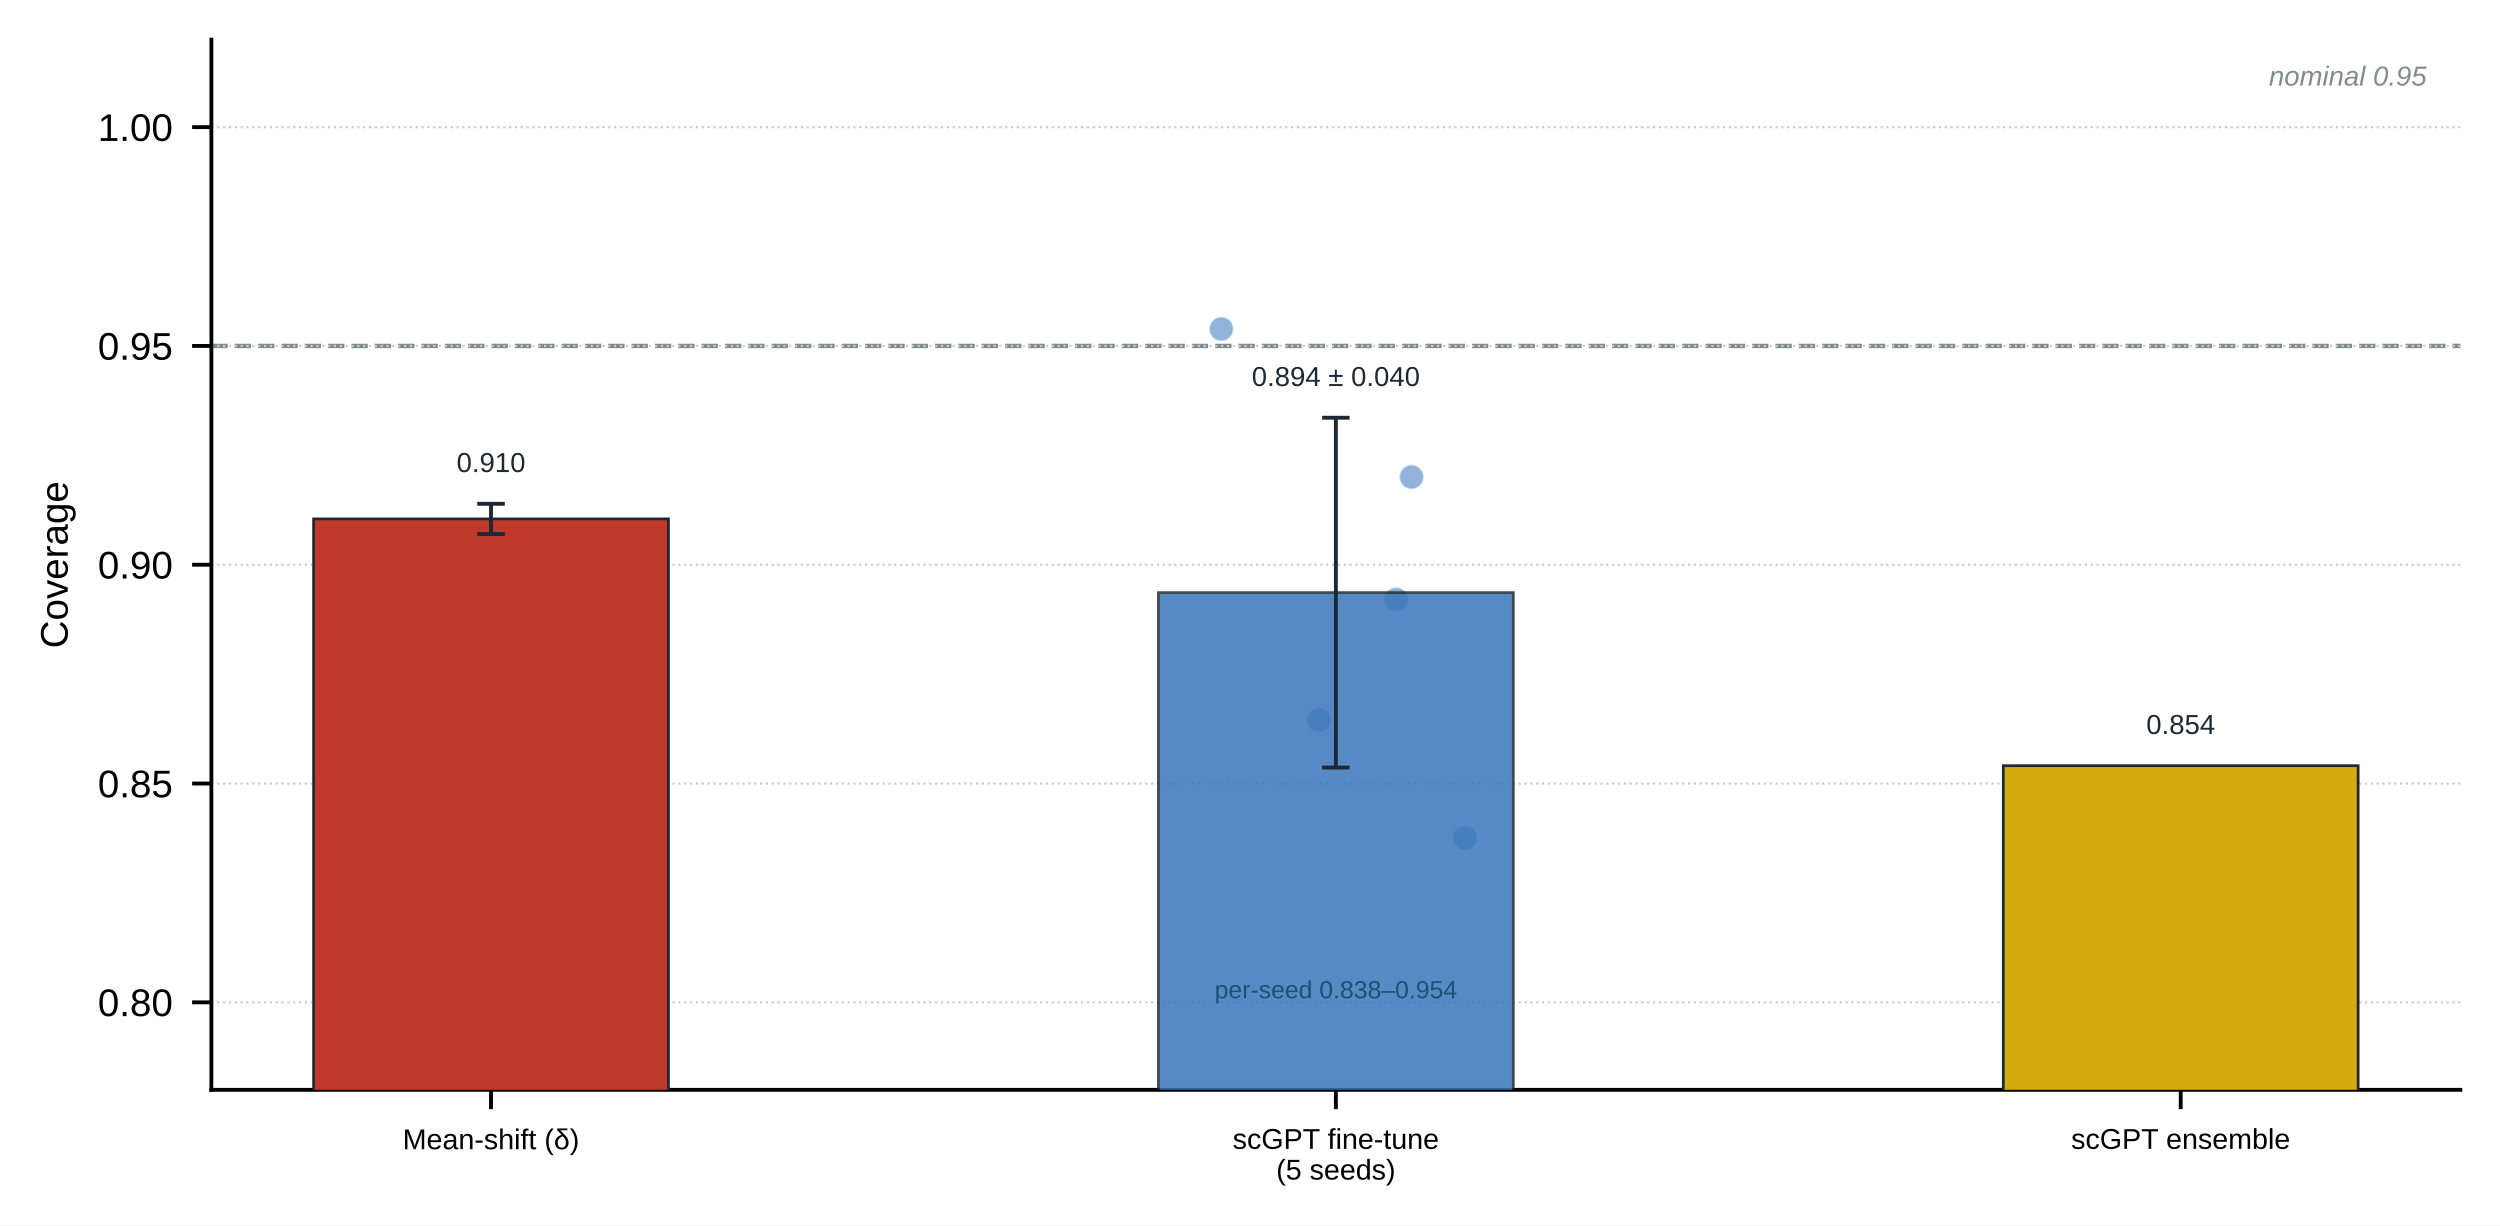
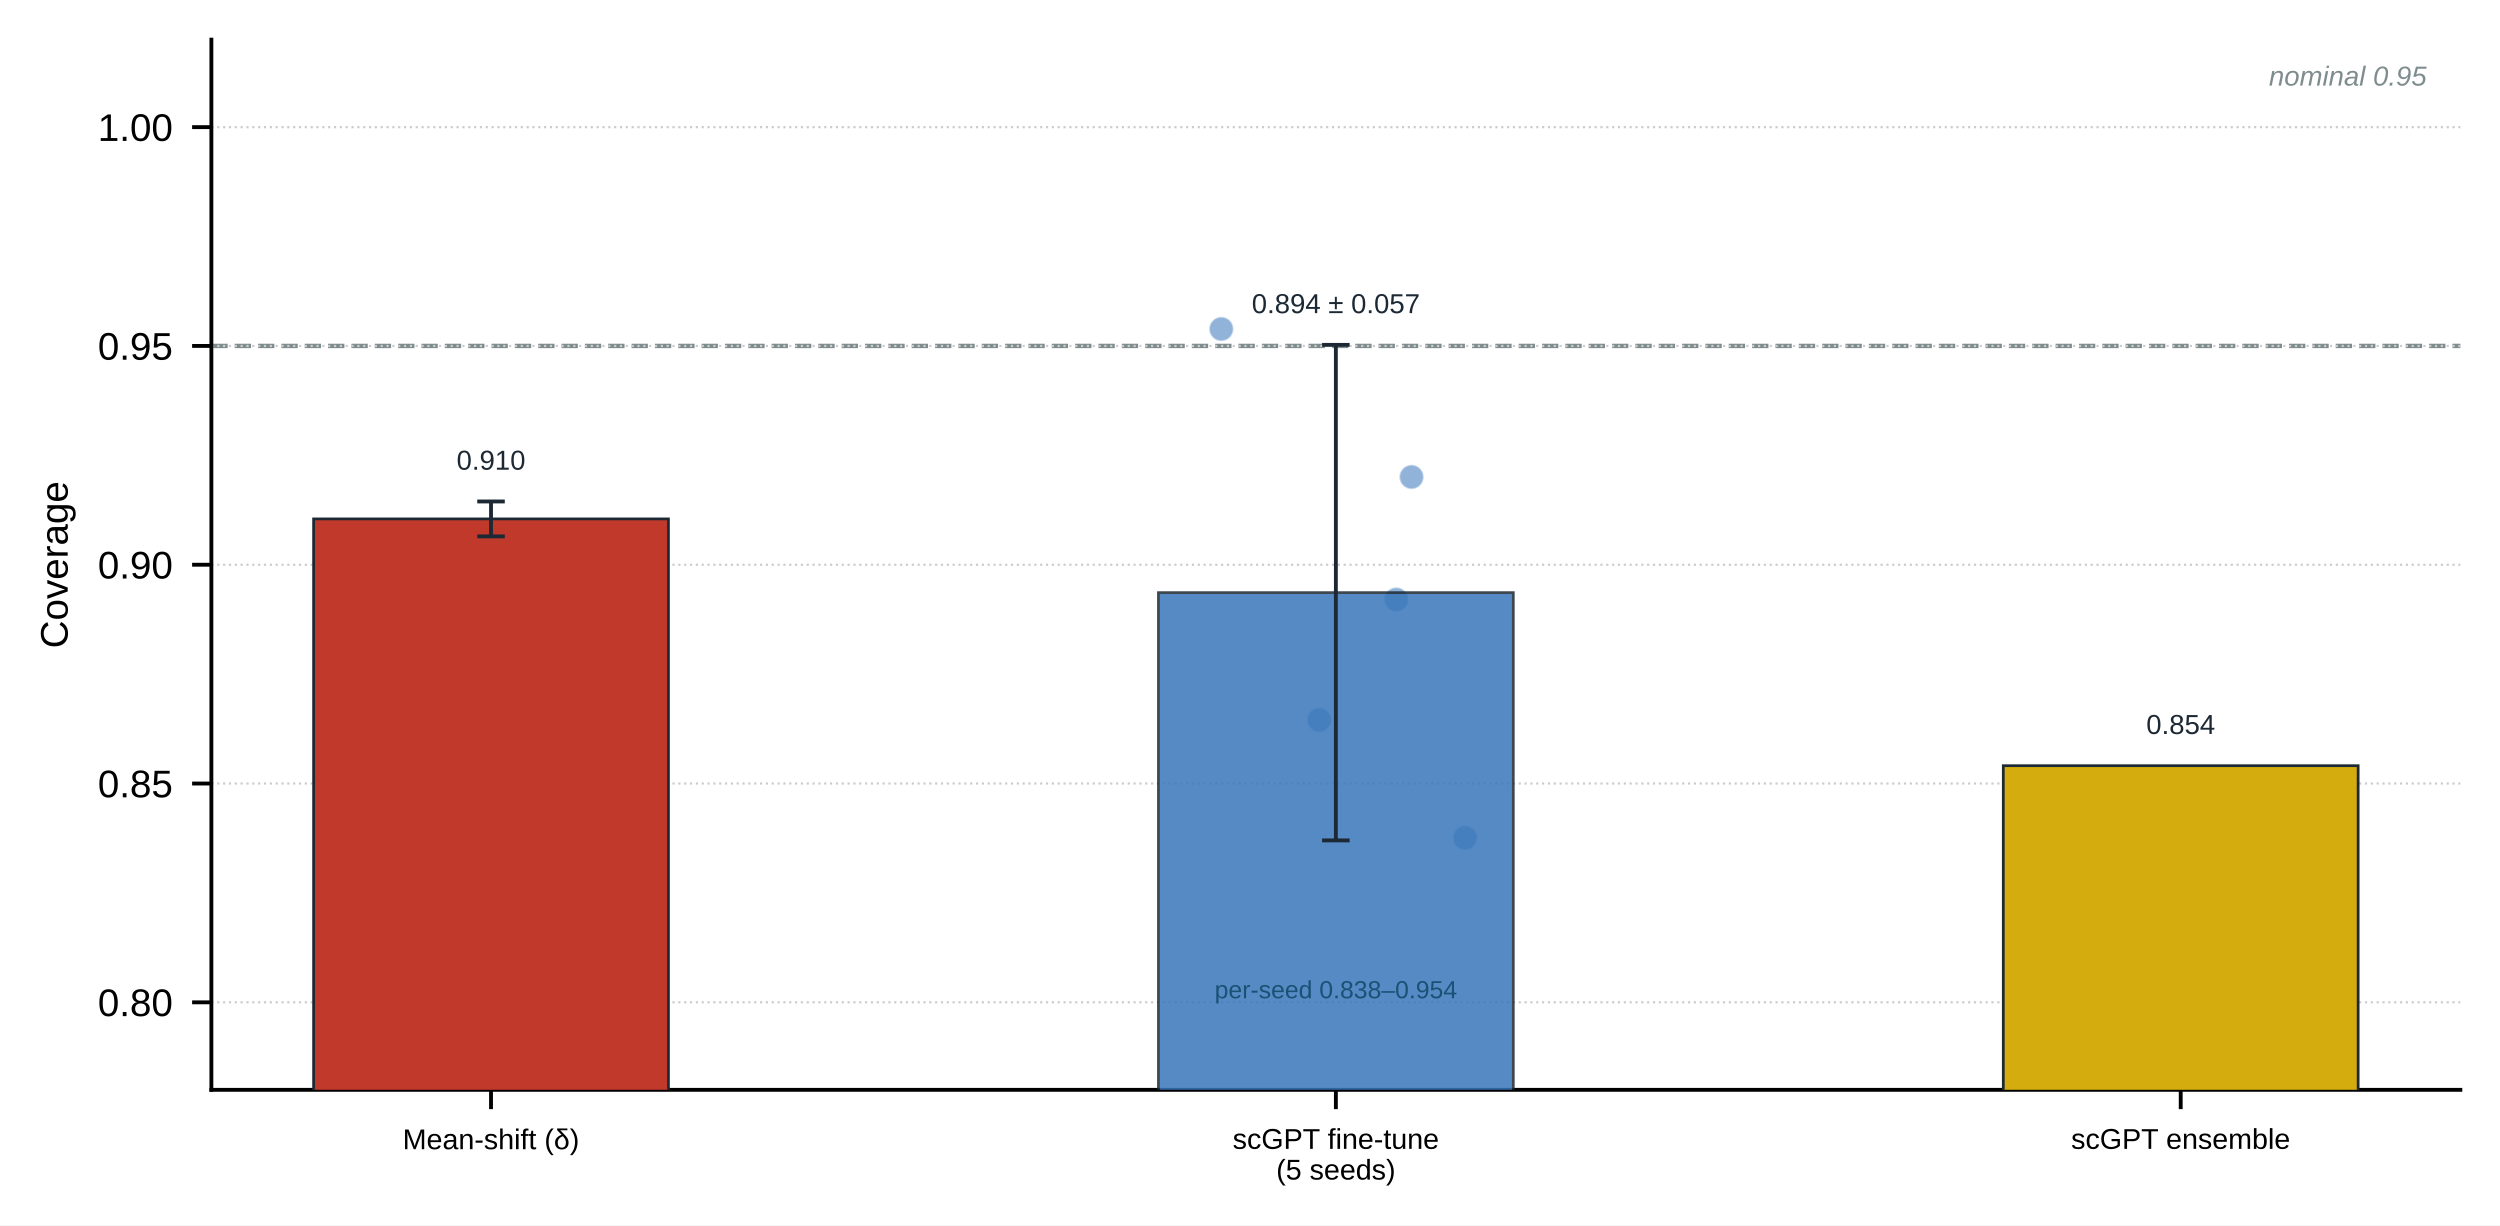
<svg xmlns="http://www.w3.org/2000/svg" xmlns:xlink="http://www.w3.org/1999/xlink" width="454.065pt" height="222.535pt" viewBox="0 0 454.065 222.535" version="1.1">
  <defs>
    <style type="text/css">*{stroke-linejoin: round; stroke-linecap: butt}</style>
  </defs>
  <g id="figure_1">
    <g id="patch_1">
      <path d="M 0 222.535  L 454.065 222.535  L 454.065 0  L 0 0  z " style="fill: #ffffff" />
    </g>
    <g id="axes_1">
      <g id="patch_2">
        <path d="M 38.392 197.942  L 446.865 197.942  L 446.865 7.2  L 38.392 7.2  z " style="fill: #ffffff" />
      </g>
      <g id="line2d_1">
-         <path d="M 38.392 62.833  L 446.865 62.833  " clip-path="url(#pe4e811c962)" style="fill: none; stroke-dasharray: 2.96,1.28; stroke-dashoffset: 0; stroke: #7f8c8d; stroke-width: 0.8" />
+         <path d="M 38.392 62.833  L 446.865 62.833  " clip-path="url(#pfad1bd3677)" style="fill: none; stroke-dasharray: 2.96,1.28; stroke-dashoffset: 0; stroke: #7f8c8d; stroke-width: 0.8" />
      </g>
      <g id="matplotlib.axis_1">
        <g id="xtick_1">
          <g id="line2d_2">
            <defs>
-               <path id="mdbc9ac88b6" d="M 0 0  L 0 3.5  " style="stroke: #000000; stroke-width: 0.7" />
+               <path id="m7d045987ee" d="M 0 0  L 0 3.5  " style="stroke: #000000; stroke-width: 0.7" />
            </defs>
            <g>
-               <use xlink:href="#mdbc9ac88b6" x="89.182" y="197.942" style="stroke: #000000; stroke-width: 0.7" />
+               <use xlink:href="#m7d045987ee" x="89.182" y="197.942" style="stroke: #000000; stroke-width: 0.7" />
            </g>
          </g>
          <g id="text_1">
            <text style="font: 5.2px 'Arial', 'DejaVu Sans', 'Liberation Sans', sans-serif; text-anchor: middle" x="89.182" y="208.728" transform="rotate(-0 89.18235 208.7278)">Mean-shift (δ)</text>
          </g>
        </g>
        <g id="xtick_2">
          <g id="line2d_3">
            <g>
-               <use xlink:href="#mdbc9ac88b6" x="242.628" y="197.942" style="stroke: #000000; stroke-width: 0.7" />
+               <use xlink:href="#m7d045987ee" x="242.628" y="197.942" style="stroke: #000000; stroke-width: 0.7" />
            </g>
          </g>
          <g id="text_2">
            <text style="font: 5.2px 'Arial', 'DejaVu Sans', 'Liberation Sans', sans-serif" transform="translate(223.8897 208.6644)">scGPT fine-tune</text>
            <text style="font: 5.2px 'Arial', 'DejaVu Sans', 'Liberation Sans', sans-serif" transform="translate(231.7912 214.2405)">(5 seeds)</text>
          </g>
        </g>
        <g id="xtick_3">
          <g id="line2d_4">
            <g>
-               <use xlink:href="#mdbc9ac88b6" x="396.074" y="197.942" style="stroke: #000000; stroke-width: 0.7" />
+               <use xlink:href="#m7d045987ee" x="396.074" y="197.942" style="stroke: #000000; stroke-width: 0.7" />
            </g>
          </g>
          <g id="text_3">
            <text style="font: 5.2px 'Arial', 'DejaVu Sans', 'Liberation Sans', sans-serif; text-anchor: middle" x="396.074" y="208.664" transform="rotate(-0 396.0744 208.6644)">scGPT ensemble</text>
          </g>
        </g>
      </g>
      <g id="matplotlib.axis_2">
        <g id="ytick_1">
          <g id="line2d_5">
-             <path d="M 38.392 182.047  L 446.865 182.047  " clip-path="url(#pe4e811c962)" style="fill: none; stroke-dasharray: 0.4,0.66; stroke-dashoffset: 0; stroke: #cccccc; stroke-width: 0.4" />
+             <path d="M 38.392 182.047  L 446.865 182.047  " clip-path="url(#pfad1bd3677)" style="fill: none; stroke-dasharray: 0.4,0.66; stroke-dashoffset: 0; stroke: #cccccc; stroke-width: 0.4" />
          </g>
          <g id="line2d_6">
            <defs>
-               <path id="m4e36efa239" d="M 0 0  L -3.5 0  " style="stroke: #000000; stroke-width: 0.7" />
+               <path id="m1b8d57bea5" d="M 0 0  L -3.5 0  " style="stroke: #000000; stroke-width: 0.7" />
            </defs>
            <g>
-               <use xlink:href="#m4e36efa239" x="38.392" y="182.047" style="stroke: #000000; stroke-width: 0.7" />
+               <use xlink:href="#m1b8d57bea5" x="38.392" y="182.047" style="stroke: #000000; stroke-width: 0.7" />
            </g>
          </g>
          <g id="text_4">
            <text style="font: 7px 'Arial', 'DejaVu Sans', 'Liberation Sans', sans-serif; text-anchor: end" x="31.392" y="184.552" transform="rotate(-0 31.39172 184.5524)">0.80</text>
          </g>
        </g>
        <g id="ytick_2">
          <g id="line2d_7">
-             <path d="M 38.392 142.309  L 446.865 142.309  " clip-path="url(#pe4e811c962)" style="fill: none; stroke-dasharray: 0.4,0.66; stroke-dashoffset: 0; stroke: #cccccc; stroke-width: 0.4" />
+             <path d="M 38.392 142.309  L 446.865 142.309  " clip-path="url(#pfad1bd3677)" style="fill: none; stroke-dasharray: 0.4,0.66; stroke-dashoffset: 0; stroke: #cccccc; stroke-width: 0.4" />
          </g>
          <g id="line2d_8">
            <g>
-               <use xlink:href="#m4e36efa239" x="38.392" y="142.309" style="stroke: #000000; stroke-width: 0.7" />
+               <use xlink:href="#m1b8d57bea5" x="38.392" y="142.309" style="stroke: #000000; stroke-width: 0.7" />
            </g>
          </g>
          <g id="text_5">
            <text style="font: 7px 'Arial', 'DejaVu Sans', 'Liberation Sans', sans-serif; text-anchor: end" x="31.392" y="144.814" transform="rotate(-0 31.39172 144.8144)">0.85</text>
          </g>
        </g>
        <g id="ytick_3">
          <g id="line2d_9">
-             <path d="M 38.392 102.571  L 446.865 102.571  " clip-path="url(#pe4e811c962)" style="fill: none; stroke-dasharray: 0.4,0.66; stroke-dashoffset: 0; stroke: #cccccc; stroke-width: 0.4" />
+             <path d="M 38.392 102.571  L 446.865 102.571  " clip-path="url(#pfad1bd3677)" style="fill: none; stroke-dasharray: 0.4,0.66; stroke-dashoffset: 0; stroke: #cccccc; stroke-width: 0.4" />
          </g>
          <g id="line2d_10">
            <g>
-               <use xlink:href="#m4e36efa239" x="38.392" y="102.571" style="stroke: #000000; stroke-width: 0.7" />
+               <use xlink:href="#m1b8d57bea5" x="38.392" y="102.571" style="stroke: #000000; stroke-width: 0.7" />
            </g>
          </g>
          <g id="text_6">
            <text style="font: 7px 'Arial', 'DejaVu Sans', 'Liberation Sans', sans-serif; text-anchor: end" x="31.392" y="105.076" transform="rotate(-0 31.39172 105.0764)">0.90</text>
          </g>
        </g>
        <g id="ytick_4">
          <g id="line2d_11">
-             <path d="M 38.392 62.833  L 446.865 62.833  " clip-path="url(#pe4e811c962)" style="fill: none; stroke-dasharray: 0.4,0.66; stroke-dashoffset: 0; stroke: #cccccc; stroke-width: 0.4" />
+             <path d="M 38.392 62.833  L 446.865 62.833  " clip-path="url(#pfad1bd3677)" style="fill: none; stroke-dasharray: 0.4,0.66; stroke-dashoffset: 0; stroke: #cccccc; stroke-width: 0.4" />
          </g>
          <g id="line2d_12">
            <g>
-               <use xlink:href="#m4e36efa239" x="38.392" y="62.833" style="stroke: #000000; stroke-width: 0.7" />
+               <use xlink:href="#m1b8d57bea5" x="38.392" y="62.833" style="stroke: #000000; stroke-width: 0.7" />
            </g>
          </g>
          <g id="text_7">
            <text style="font: 7px 'Arial', 'DejaVu Sans', 'Liberation Sans', sans-serif; text-anchor: end" x="31.392" y="65.338" transform="rotate(-0 31.39172 65.33842)">0.95</text>
          </g>
        </g>
        <g id="ytick_5">
          <g id="line2d_13">
-             <path d="M 38.392 23.095  L 446.865 23.095  " clip-path="url(#pe4e811c962)" style="fill: none; stroke-dasharray: 0.4,0.66; stroke-dashoffset: 0; stroke: #cccccc; stroke-width: 0.4" />
+             <path d="M 38.392 23.095  L 446.865 23.095  " clip-path="url(#pfad1bd3677)" style="fill: none; stroke-dasharray: 0.4,0.66; stroke-dashoffset: 0; stroke: #cccccc; stroke-width: 0.4" />
          </g>
          <g id="line2d_14">
            <g>
-               <use xlink:href="#m4e36efa239" x="38.392" y="23.095" style="stroke: #000000; stroke-width: 0.7" />
+               <use xlink:href="#m1b8d57bea5" x="38.392" y="23.095" style="stroke: #000000; stroke-width: 0.7" />
            </g>
          </g>
          <g id="text_8">
            <text style="font: 7px 'Arial', 'DejaVu Sans', 'Liberation Sans', sans-serif; text-anchor: end" x="31.392" y="25.6" transform="rotate(-0 31.39172 25.60043)">1.00</text>
          </g>
        </g>
        <g id="text_9">
          <text style="font: 7px 'Arial', 'DejaVu Sans', 'Liberation Sans', sans-serif; text-anchor: middle" x="12.296" y="102.571" transform="rotate(-90 12.29578 102.5712)">Coverage</text>
        </g>
      </g>
      <g id="PathCollection_1">
        <defs>
-           <path id="m6bc067a3c3" d="M 0 2.236  C 0.593 2.236 1.162 2 1.581 1.581  C 2 1.162 2.236 0.593 2.236 0  C 2.236 -0.593 2 -1.162 1.581 -1.581  C 1.162 -2 0.593 -2.236 0 -2.236  C -0.593 -2.236 -1.162 -2 -1.581 -1.581  C -2 -1.162 -2.236 -0.593 -2.236 0  C -2.236 0.593 -2 1.162 -1.581 1.581  C -1.162 2 -0.593 2.236 0 2.236  z " style="stroke: #ffffff; stroke-opacity: 0.55; stroke-width: 0.35" />
+           <path id="m3a8c07ee36" d="M 0 2.236  C 0.593 2.236 1.162 2 1.581 1.581  C 2 1.162 2.236 0.593 2.236 0  C 2.236 -0.593 2 -1.162 1.581 -1.581  C 1.162 -2 0.593 -2.236 0 -2.236  C -0.593 -2.236 -1.162 -2 -1.581 -1.581  C -2 -1.162 -2.236 -0.593 -2.236 0  C -2.236 0.593 -2 1.162 -1.581 1.581  C -1.162 2 -0.593 2.236 0 2.236  z " style="stroke: #ffffff; stroke-opacity: 0.55; stroke-width: 0.35" />
        </defs>
-         <g clip-path="url(#pe4e811c962)">
-           <use xlink:href="#m6bc067a3c3" x="221.824" y="59.753" style="fill: #3775ba; fill-opacity: 0.55; stroke: #ffffff; stroke-opacity: 0.55; stroke-width: 0.35" />
-           <use xlink:href="#m6bc067a3c3" x="256.373" y="86.63" style="fill: #3775ba; fill-opacity: 0.55; stroke: #ffffff; stroke-opacity: 0.55; stroke-width: 0.35" />
-           <use xlink:href="#m6bc067a3c3" x="239.604" y="130.757" style="fill: #3775ba; fill-opacity: 0.55; stroke: #ffffff; stroke-opacity: 0.55; stroke-width: 0.35" />
-           <use xlink:href="#m6bc067a3c3" x="253.601" y="108.886" style="fill: #3775ba; fill-opacity: 0.55; stroke: #ffffff; stroke-opacity: 0.55; stroke-width: 0.35" />
-           <use xlink:href="#m6bc067a3c3" x="266.099" y="152.167" style="fill: #3775ba; fill-opacity: 0.55; stroke: #ffffff; stroke-opacity: 0.55; stroke-width: 0.35" />
+         <g clip-path="url(#pfad1bd3677)">
+           <use xlink:href="#m3a8c07ee36" x="221.824" y="59.753" style="fill: #3775ba; fill-opacity: 0.55; stroke: #ffffff; stroke-opacity: 0.55; stroke-width: 0.35" />
+           <use xlink:href="#m3a8c07ee36" x="256.373" y="86.63" style="fill: #3775ba; fill-opacity: 0.55; stroke: #ffffff; stroke-opacity: 0.55; stroke-width: 0.35" />
+           <use xlink:href="#m3a8c07ee36" x="239.604" y="130.757" style="fill: #3775ba; fill-opacity: 0.55; stroke: #ffffff; stroke-opacity: 0.55; stroke-width: 0.35" />
+           <use xlink:href="#m3a8c07ee36" x="253.601" y="108.886" style="fill: #3775ba; fill-opacity: 0.55; stroke: #ffffff; stroke-opacity: 0.55; stroke-width: 0.35" />
+           <use xlink:href="#m3a8c07ee36" x="266.099" y="152.167" style="fill: #3775ba; fill-opacity: 0.55; stroke: #ffffff; stroke-opacity: 0.55; stroke-width: 0.35" />
        </g>
      </g>
      <g id="patch_3">
        <path d="M 38.392 197.942  L 38.392 7.2  " style="fill: none; stroke: #000000; stroke-width: 0.7; stroke-linejoin: miter; stroke-linecap: square" />
      </g>
      <g id="patch_4">
        <path d="M 38.392 197.942  L 446.865 197.942  " style="fill: none; stroke: #000000; stroke-width: 0.7; stroke-linejoin: miter; stroke-linecap: square" />
      </g>
      <g id="patch_5">
-         <path d="M 56.959 817.855  L 121.406 817.855  L 121.406 94.25  L 56.959 94.25  z " clip-path="url(#pe4e811c962)" style="fill: #c0392b; stroke: #1c2833; stroke-width: 0.5; stroke-linejoin: miter" />
+         <path d="M 56.959 817.855  L 121.406 817.855  L 121.406 94.25  L 56.959 94.25  z " clip-path="url(#pfad1bd3677)" style="fill: #c0392b; stroke: #1c2833; stroke-width: 0.5; stroke-linejoin: miter" />
      </g>
      <g id="text_10">
-         <text style="fill: #1c2833; font: 5px 'Arial', 'DejaVu Sans', 'Liberation Sans', sans-serif; text-anchor: middle" x="89.182" y="85.737" transform="rotate(-0 89.18235 85.73702)">0.910</text>
+         <text style="fill: #1c2833; font: 5px 'Arial', 'DejaVu Sans', 'Liberation Sans', sans-serif; text-anchor: middle" x="89.182" y="85.313" transform="rotate(-0 89.18235 85.31296)">0.910</text>
      </g>
      <g id="patch_6">
-         <path d="M 210.405 817.855  L 274.852 817.855  L 274.852 107.639  L 210.405 107.639  z " clip-path="url(#pe4e811c962)" style="fill: #3775ba; opacity: 0.85; stroke: #1c2833; stroke-width: 0.5; stroke-linejoin: miter" />
+         <path d="M 210.405 817.855  L 274.852 817.855  L 274.852 107.639  L 210.405 107.639  z " clip-path="url(#pfad1bd3677)" style="fill: #3775ba; opacity: 0.85; stroke: #1c2833; stroke-width: 0.5; stroke-linejoin: miter" />
      </g>
      <g id="text_11">
-         <text style="fill: #1c2833; font: 5px 'Arial', 'DejaVu Sans', 'Liberation Sans', sans-serif; text-anchor: middle" x="242.628" y="70.111" transform="rotate(-0 242.6284 70.11089)">0.894 ± 0.040</text>
+         <text style="fill: #1c2833; font: 5px 'Arial', 'DejaVu Sans', 'Liberation Sans', sans-serif; text-anchor: middle" x="242.628" y="56.879" transform="rotate(-0 242.6284 56.87892)">0.894 ± 0.057</text>
      </g>
      <g id="text_12">
        <text style="fill: #1a5276; font: 4.5px 'Arial', 'DejaVu Sans', 'Liberation Sans', sans-serif; text-anchor: middle" x="242.628" y="181.308" transform="rotate(-0 242.6284 181.3077)">per-seed 0.838–0.954</text>
      </g>
      <g id="patch_7">
-         <path d="M 363.851 817.855  L 428.298 817.855  L 428.298 139.075  L 363.851 139.075  z " clip-path="url(#pe4e811c962)" style="fill: #d4ac0d; stroke: #1c2833; stroke-width: 0.5; stroke-linejoin: miter" />
+         <path d="M 363.851 817.855  L 428.298 817.855  L 428.298 139.075  L 363.851 139.075  z " clip-path="url(#pfad1bd3677)" style="fill: #d4ac0d; stroke: #1c2833; stroke-width: 0.5; stroke-linejoin: miter" />
      </g>
      <g id="text_13">
        <text style="fill: #1c2833; font: 5px 'Arial', 'DejaVu Sans', 'Liberation Sans', sans-serif; text-anchor: middle" x="396.074" y="133.312" transform="rotate(-0 396.0744 133.3124)">0.854</text>
      </g>
      <g id="text_14">
        <text style="fill: #7f8c8d; font: italic 5px 'Arial', 'DejaVu Sans', 'Liberation Sans', sans-serif; text-anchor: end" x="440.738" y="15.547" transform="rotate(-0 440.7379 15.54747)">nominal 0.95</text>
      </g>
      <g id="LineCollection_1">
-         <path d="M 89.182 97.001  L 89.182 91.499  " clip-path="url(#pe4e811c962)" style="fill: none; stroke: #1c2833; stroke-width: 0.7" />
+         <path d="M 89.182 97.425  L 89.182 91.075  " clip-path="url(#pfad1bd3677)" style="fill: none; stroke: #1c2833; stroke-width: 0.7" />
      </g>
      <g id="line2d_15">
        <defs>
-           <path id="m56f3e99c51" d="M 2.5 0  L -2.5 -0  " style="stroke: #1c2833; stroke-width: 0.7" />
+           <path id="m42208cf313" d="M 2.5 0  L -2.5 -0  " style="stroke: #1c2833; stroke-width: 0.7" />
        </defs>
-         <g clip-path="url(#pe4e811c962)">
-           <use xlink:href="#m56f3e99c51" x="89.182" y="97.001" style="fill: #1c2833; stroke: #1c2833; stroke-width: 0.7" />
+         <g clip-path="url(#pfad1bd3677)">
+           <use xlink:href="#m42208cf313" x="89.182" y="97.425" style="fill: #1c2833; stroke: #1c2833; stroke-width: 0.7" />
        </g>
      </g>
      <g id="line2d_16">
-         <g clip-path="url(#pe4e811c962)">
-           <use xlink:href="#m56f3e99c51" x="89.182" y="91.499" style="fill: #1c2833; stroke: #1c2833; stroke-width: 0.7" />
+         <g clip-path="url(#pfad1bd3677)">
+           <use xlink:href="#m42208cf313" x="89.182" y="91.075" style="fill: #1c2833; stroke: #1c2833; stroke-width: 0.7" />
        </g>
      </g>
      <g id="LineCollection_2">
-         <path d="M 242.628 139.404  L 242.628 75.873  " clip-path="url(#pe4e811c962)" style="fill: none; stroke: #1c2833; stroke-width: 0.7" />
+         <path d="M 242.628 152.636  L 242.628 62.641  " clip-path="url(#pfad1bd3677)" style="fill: none; stroke: #1c2833; stroke-width: 0.7" />
      </g>
      <g id="line2d_17">
-         <g clip-path="url(#pe4e811c962)">
-           <use xlink:href="#m56f3e99c51" x="242.628" y="139.404" style="fill: #1c2833; stroke: #1c2833; stroke-width: 0.7" />
+         <g clip-path="url(#pfad1bd3677)">
+           <use xlink:href="#m42208cf313" x="242.628" y="152.636" style="fill: #1c2833; stroke: #1c2833; stroke-width: 0.7" />
        </g>
      </g>
      <g id="line2d_18">
-         <g clip-path="url(#pe4e811c962)">
-           <use xlink:href="#m56f3e99c51" x="242.628" y="75.873" style="fill: #1c2833; stroke: #1c2833; stroke-width: 0.7" />
+         <g clip-path="url(#pfad1bd3677)">
+           <use xlink:href="#m42208cf313" x="242.628" y="62.641" style="fill: #1c2833; stroke: #1c2833; stroke-width: 0.7" />
        </g>
      </g>
    </g>
  </g>
  <defs>
-     <clipPath id="pe4e811c962">
+     <clipPath id="pfad1bd3677">
      <rect x="38.392" y="7.2" width="408.473" height="190.742" />
    </clipPath>
  </defs>
</svg>
